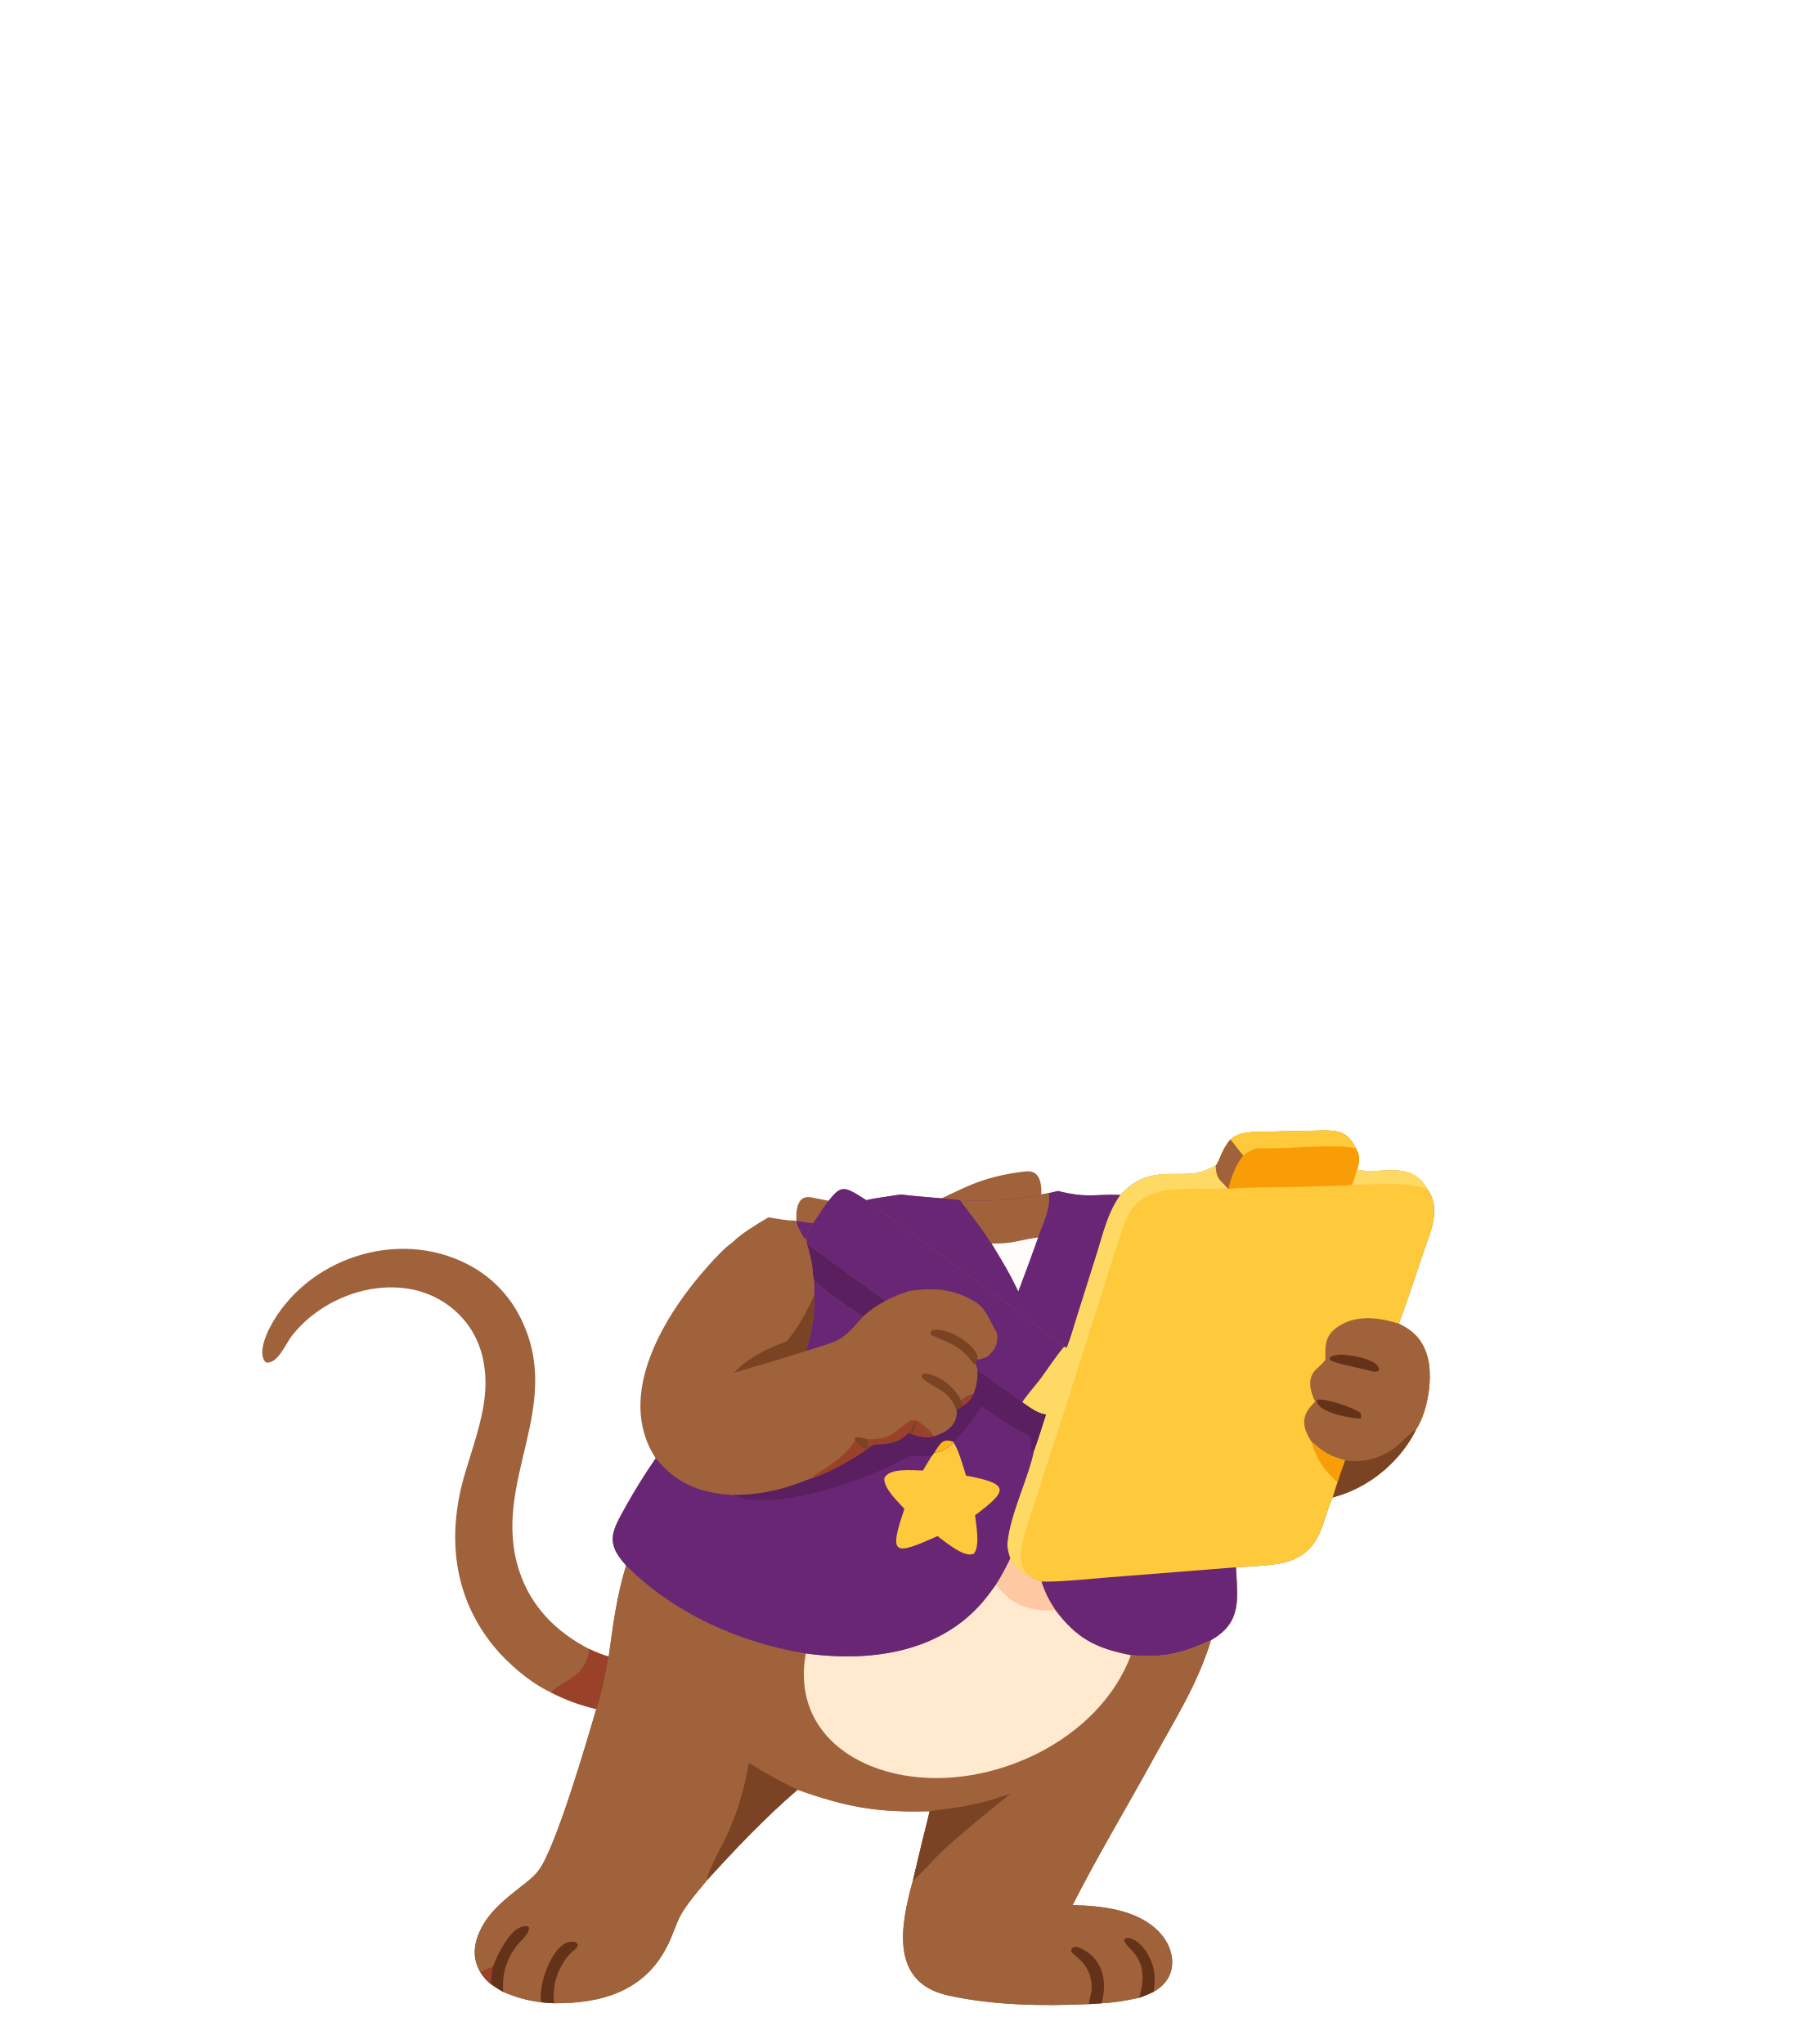
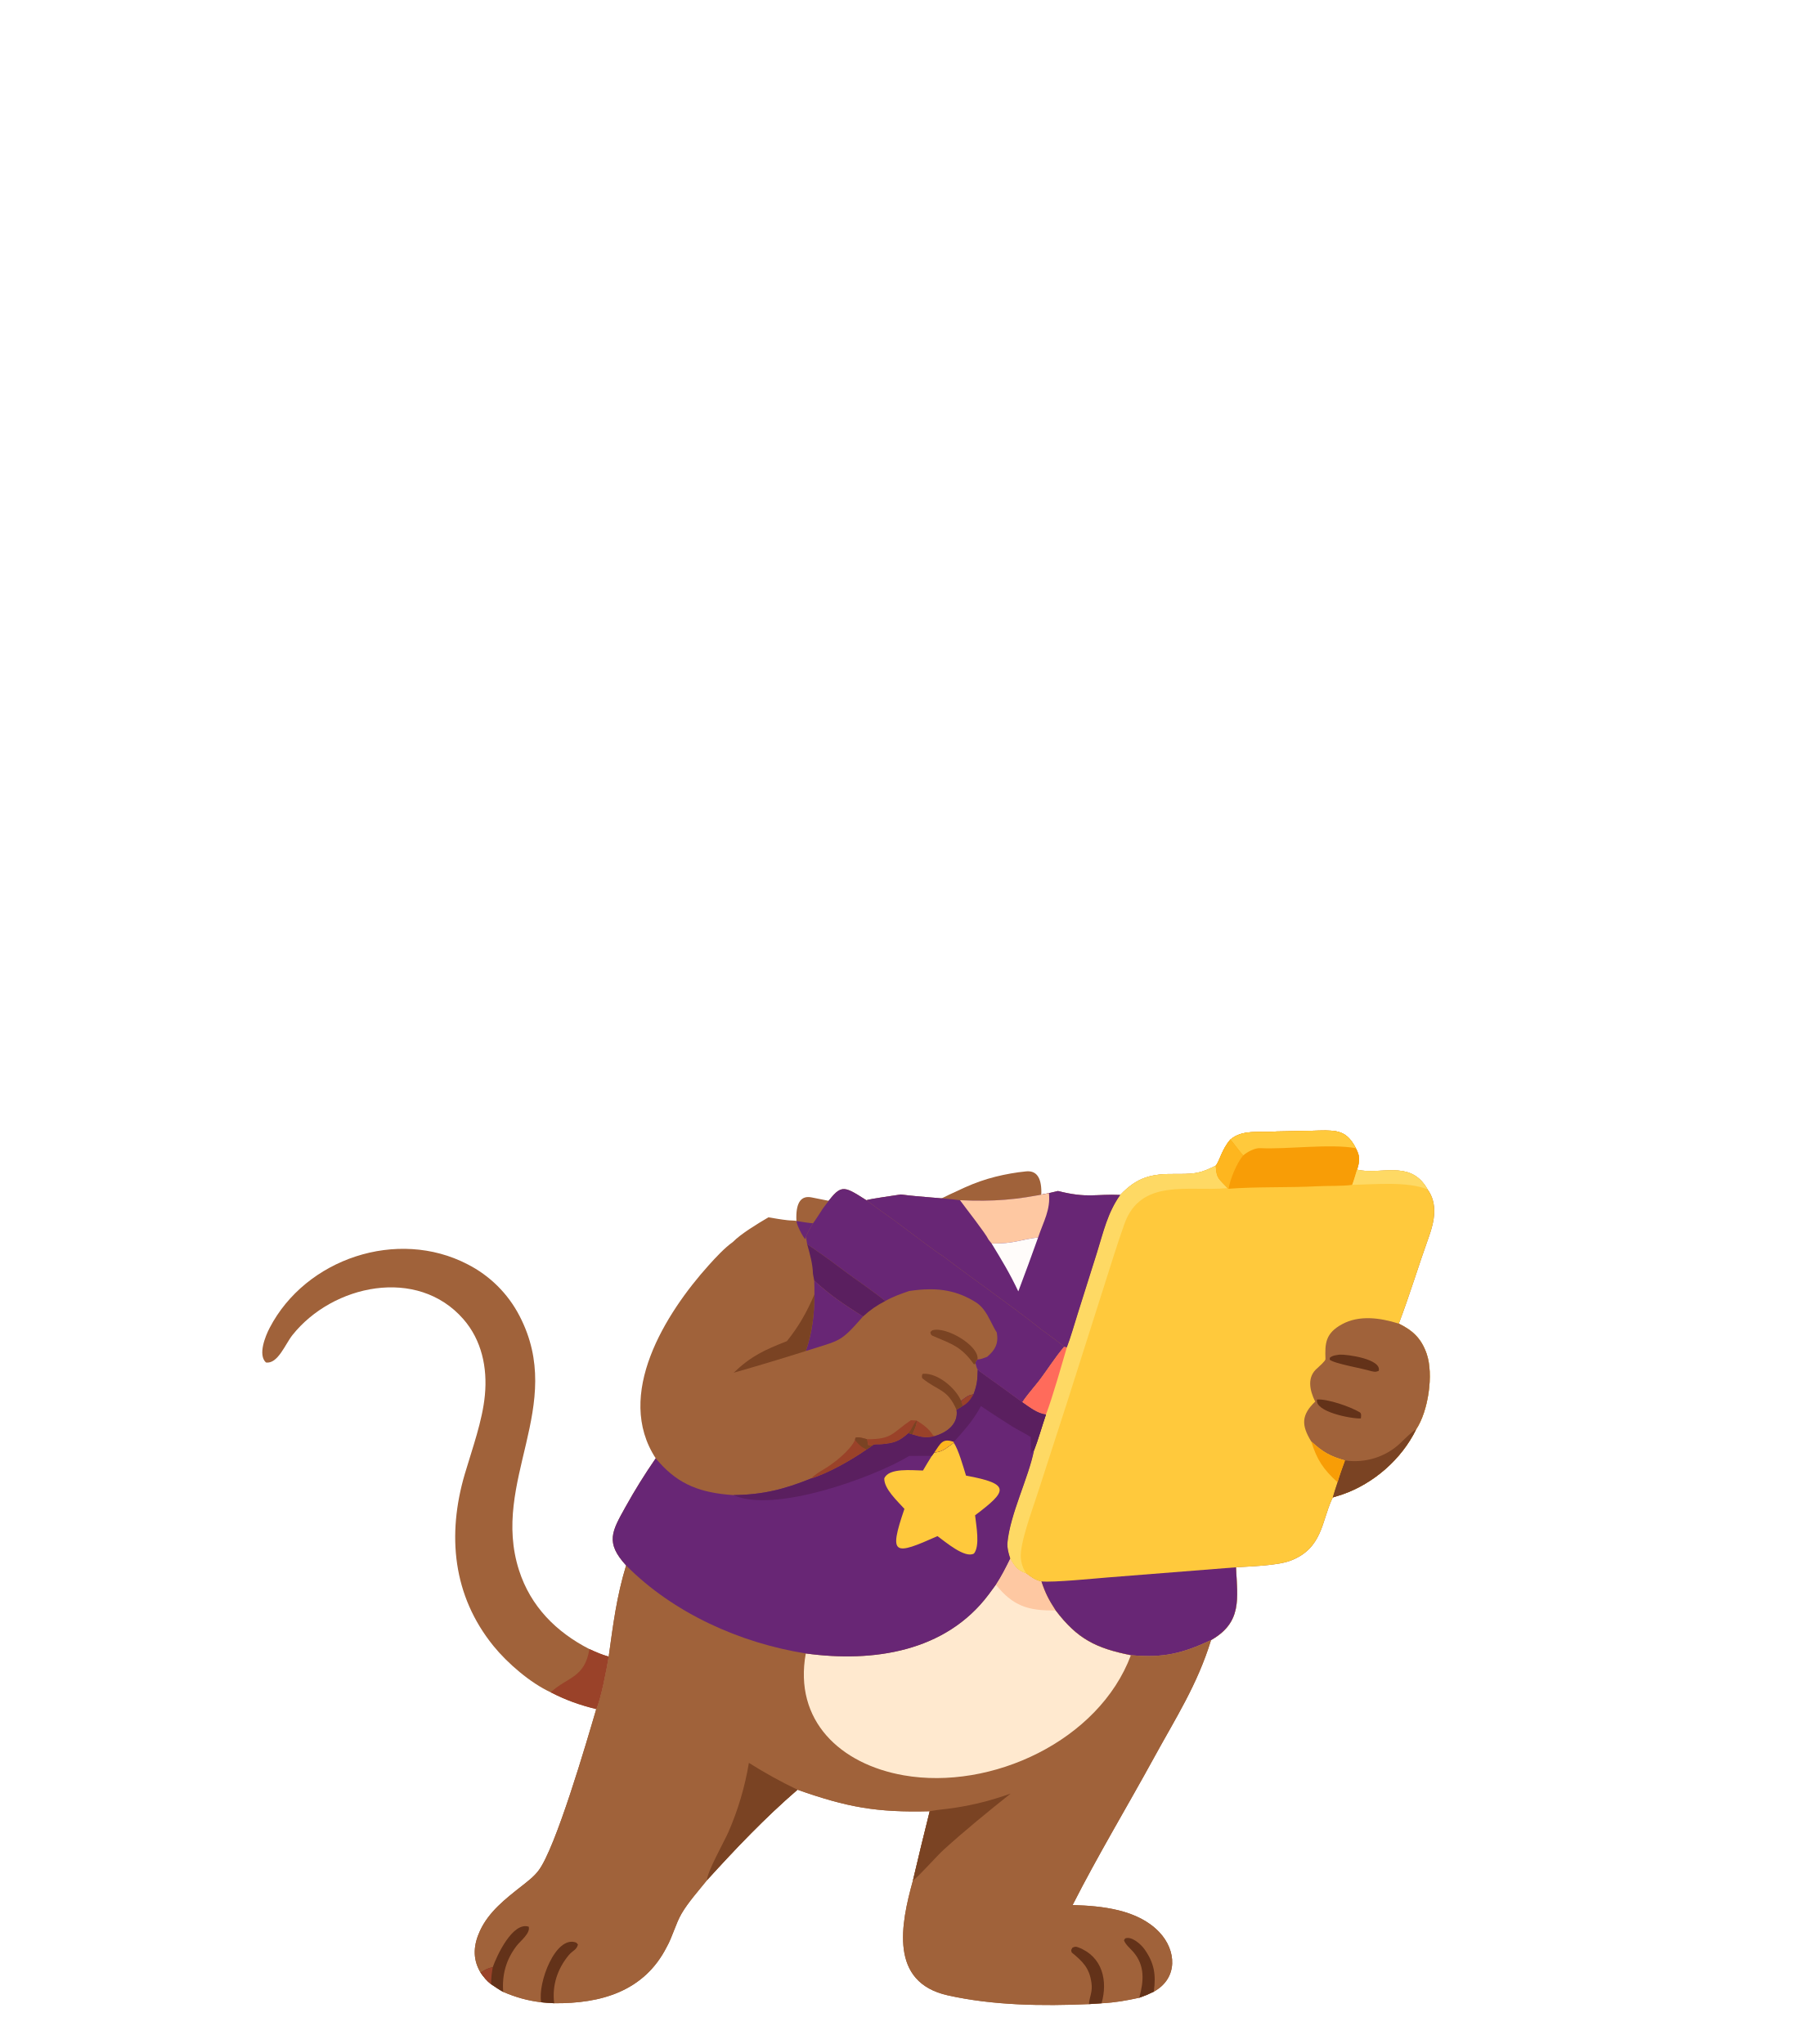
<svg xmlns="http://www.w3.org/2000/svg" width="1178" height="1335" viewBox="0 0 1178 1335" fill="none">
  <path d="M520 795.065C520 785.065 523.333 780.731 530 782.065C536.667 783.398 543.333 784.731 550 786.065C556.667 787.398 563.333 788.565 570 789.565C576.667 790.565 583.333 790.898 590 790.565C596.667 790.231 603.333 788.398 610 785.065C616.667 781.731 623.333 778.565 630 775.565C636.667 772.565 643.333 770.231 650 768.565C656.667 766.898 663.333 765.731 670 765.065C676.667 764.398 680 768.898 680 778.565C680 788.231 676.667 793.398 670 794.065C663.333 794.731 656.667 795.231 650 795.565C643.333 795.898 636.667 797.731 630 801.065C623.333 804.398 616.667 806.565 610 807.565C603.333 808.565 596.667 809.065 590 809.065C583.333 809.065 576.667 808.731 570 808.065C563.333 807.398 556.667 807.565 550 808.565C543.333 809.565 536.667 810.065 530 810.065C523.333 810.065 520 805.065 520 795.065Z" fill="#A0623A" />
  <path d="M833.16 739.015C842.495 738.904 851.967 738.624 861.303 738.409C873.174 738.135 879.465 738.481 885.358 749.921C888.05 754.973 888.063 757.776 886.342 763.382L886.16 763.962C901.219 767.495 919.518 757.958 930.724 774.463C931.233 775.226 931.715 776.008 932.178 776.803C938.991 786.177 936.709 797.571 933.084 807.688C926.363 826.409 920.483 845.939 913.423 864.497C922.589 869.002 928.13 874.223 931.578 884.144C936.285 897.703 932.595 921.906 924.694 933.633C915.189 953.091 896.956 968.977 876.564 976.062C874.497 976.76 872.411 977.412 870.319 978.018L869.836 979.022C862.998 993.676 863.617 1011.26 842.821 1019.29C834.314 1022.58 816.673 1023.03 807.09 1023.65C808.113 1044.08 811.177 1059.68 790.812 1071.2C781.815 1100.42 767.93 1121.73 753.346 1148.37C735.927 1180.2 716.781 1211.98 700.411 1244.24C719.688 1244.79 742.935 1247.18 756.938 1261.86C768.353 1273.82 769.357 1292.06 753.425 1300.82C749.813 1302.58 747.746 1303.45 743.952 1304.79C734.93 1306.72 728.704 1307.89 719.323 1308.4L711.064 1308.95C680.802 1310.26 648.505 1309.88 618.817 1303.21C580.708 1294.64 588.119 1257.03 596.136 1228.22C599.671 1213.11 603.327 1198.03 607.102 1182.98C572.309 1183.89 553.232 1180.37 520.748 1168.93C499.149 1187.62 480.882 1206.88 461.736 1227.92C456.305 1234.71 449.37 1242.42 445.039 1249.87C441.21 1256.46 439.122 1265 435.317 1271.72C420.563 1300.7 392.292 1308.67 361.876 1308.38C359.184 1308.32 356.122 1307.98 353.409 1307.75C344.447 1306.68 336.827 1304.5 328.577 1300.97C326.081 1299.64 323.088 1297.53 320.672 1295.94C317.543 1293.35 316.2 1291.63 313.831 1288.39C313.662 1288.11 313.483 1287.83 313.322 1287.54C308.403 1278.71 309.346 1269.87 313.448 1261.01C319.175 1248.64 329.991 1240.26 340.427 1232.04C344.336 1228.96 348.457 1225.87 351.523 1221.9C362.802 1207.32 382.976 1137.92 389.344 1116.28C392.322 1110.08 396.319 1089.25 397.465 1081.99C400.421 1060.78 402.606 1042.9 408.839 1022.44C395.141 1007.44 399.529 1000.29 408.458 984.211C414.615 973.123 420.988 962.921 428.185 952.465C401.144 911.079 434.433 857.861 462.924 826.214C467.102 821.573 473.338 814.819 478.406 811.306C484.087 805.57 494.704 799.253 501.788 795.068C505.922 795.759 510.019 796.496 514.186 796.952C515.726 797.187 519.333 797.082 520.164 797.474C523.826 798.073 527.193 798.66 530.896 798.973C532.534 796.906 535.755 791.711 537.353 789.299C549.234 773.172 549.626 773.648 565.722 783.895C569.661 782.722 583.194 781.008 588.274 780.141C601.679 781.914 614.804 782.351 626.872 783.889C648.785 784.86 663.741 783.661 684.961 779.261L690.822 777.872C710.301 782.787 715.06 779.73 731.514 780.447C742.622 768.825 751.795 766.569 767.604 766.752C771.033 766.791 777.206 766.778 780.394 766.191L781.502 765.976C786.385 765.07 789.371 763.447 793.882 761.348C796.385 758.48 797.807 750.664 803.452 744.263C811.764 737.32 822.351 740.058 832.527 739.08L833.16 739.015Z" fill="#A0623A" />
  <path d="M650.285 1035.02C653.963 1029.39 656.74 1023.87 659.687 1017.88C662.49 1022.61 664.374 1025.67 670.045 1027.57C673.142 1029.88 676.102 1032.22 680.039 1032.88C682.588 1040.58 684.87 1044.94 689.335 1051.79C703.593 1070.54 715.757 1076.51 738.483 1081.05C759.585 1082.95 771.815 1080.03 790.812 1071.2C781.815 1100.42 767.93 1121.73 753.346 1148.37C735.927 1180.2 716.781 1211.98 700.411 1244.24C719.688 1244.79 742.935 1247.18 756.938 1261.86C768.353 1273.82 769.357 1292.06 753.425 1300.82C749.813 1302.58 747.746 1303.45 743.952 1304.79C734.93 1306.72 728.704 1307.89 719.323 1308.4L711.064 1308.95C680.802 1310.26 648.505 1309.88 618.817 1303.21C580.708 1294.64 588.119 1257.03 596.136 1228.22C599.671 1213.11 603.327 1198.03 607.102 1182.98C572.309 1183.89 553.232 1180.37 520.748 1168.93C499.149 1187.62 480.882 1206.88 461.736 1227.92C456.305 1234.71 449.37 1242.42 445.039 1249.87C441.21 1256.46 439.122 1265 435.317 1271.72C420.563 1300.7 392.292 1308.67 361.876 1308.38C359.184 1308.32 356.122 1307.98 353.409 1307.75C344.447 1306.68 336.827 1304.5 328.577 1300.97C326.081 1299.64 323.088 1297.53 320.672 1295.94C317.543 1293.35 316.2 1291.63 313.831 1288.39C313.662 1288.11 313.483 1287.83 313.322 1287.54C308.403 1278.71 309.346 1269.87 313.448 1261.01C319.175 1248.64 329.991 1240.26 340.427 1232.04C344.336 1228.96 348.457 1225.87 351.523 1221.9C362.802 1207.32 382.976 1137.92 389.344 1116.28C392.322 1110.08 396.319 1089.25 397.465 1081.99C400.421 1060.78 402.606 1042.9 408.839 1022.44C439.644 1053.54 483.236 1073.1 526.174 1079.92C570.015 1085.94 617.447 1078.99 645.623 1041.37C647.199 1039.27 648.747 1037.15 650.285 1035.02Z" fill="#A0623A" />
  <path d="M650.285 1035.02C653.962 1029.39 656.74 1023.87 659.686 1017.88C662.489 1022.61 664.373 1025.67 670.045 1027.57C673.142 1029.88 676.101 1032.22 680.039 1032.88C682.588 1040.58 684.869 1044.94 689.335 1051.79C703.592 1070.54 715.757 1076.51 738.482 1081.05C717.576 1136.98 647.261 1169.57 590.089 1159.51C548.828 1152.25 518.181 1123.98 526.173 1079.92C570.014 1085.94 617.447 1078.99 645.622 1041.37C647.199 1039.27 648.746 1037.15 650.285 1035.02Z" fill="#FFE9CF" />
  <path d="M650.285 1035.02C653.963 1029.39 656.74 1023.87 659.686 1017.88C662.49 1022.61 664.374 1025.67 670.045 1027.57C673.142 1029.88 676.101 1032.22 680.039 1032.88C682.588 1040.58 684.87 1044.94 689.335 1051.79C671.316 1052.18 661.486 1048.87 650.285 1035.02Z" fill="#FEC8A2" />
  <path d="M489.026 1151.39C499.25 1157.85 509.841 1163.7 520.747 1168.93C499.148 1187.62 480.882 1206.88 461.736 1227.92C461.508 1223 472.795 1203.06 475.681 1196.51C481.969 1182.07 486.451 1166.92 489.026 1151.39Z" fill="#7A4323" />
  <path d="M607.102 1182.98L608.255 1182.76C612.394 1181.98 618.818 1181.47 623.511 1180.73C636.797 1178.65 647.3 1175.88 659.921 1171.47C644.917 1183.43 630.533 1195.14 616.299 1208.03C611.745 1212.14 599.572 1226 596.136 1228.22C599.671 1213.11 603.326 1198.03 607.102 1182.98Z" fill="#7A4323" />
  <path d="M321.778 1284.8C324.402 1277.31 334.777 1254.91 345.272 1258.39C346.383 1262.75 339.869 1267.59 337.304 1270.94C330.441 1279.92 327.757 1289.75 328.577 1300.97C326.081 1299.64 323.088 1297.53 320.672 1295.94C317.542 1293.35 316.2 1291.63 313.831 1288.39C316.786 1286.44 318.286 1285.64 321.778 1284.8Z" fill="#633219" />
  <path d="M313.831 1288.39C316.786 1286.44 318.286 1285.64 321.778 1284.8C321.058 1289.25 320.742 1291.47 320.672 1295.94C317.542 1293.35 316.2 1291.63 313.831 1288.39Z" fill="#9A4229" />
-   <path d="M353.408 1307.75C350.919 1295.31 362.851 1263.54 376.312 1268.79L377.391 1270.01C376.638 1273.52 373.851 1274.01 371.395 1276.97C363.933 1285.99 360.426 1296.87 361.876 1308.38C359.184 1308.32 356.122 1307.98 353.408 1307.75Z" fill="#633219" />
+   <path d="M353.408 1307.75C350.919 1295.32 362.851 1263.54 376.312 1268.79L377.391 1270.01C376.638 1273.52 373.851 1274.01 371.395 1276.97C363.933 1285.99 360.426 1296.87 361.876 1308.38C359.184 1308.32 356.122 1307.98 353.408 1307.75Z" fill="#633219" />
  <path d="M711.064 1308.95C711.468 1303.85 713.541 1301.12 712.733 1295.17C711.383 1285.23 706.976 1281.09 699.792 1275.2C699.349 1273.1 699.258 1274.12 700.32 1272.06C701.885 1271.44 702.335 1271.22 704.017 1271.85C720.028 1277.86 723.476 1293.8 719.324 1308.4L711.064 1308.95Z" fill="#633219" />
  <path d="M743.953 1304.79C746.795 1294.11 747.942 1283.86 739.839 1274.64C737.864 1272.4 734.8 1269.93 733.959 1267.22L734.735 1266.04C738.959 1264.38 745.015 1269.85 747.271 1273C753.823 1282.19 754.924 1289.9 753.425 1300.82C749.813 1302.58 747.747 1303.45 743.953 1304.79Z" fill="#633219" />
  <path d="M833.16 739.015C842.495 738.904 851.967 738.624 861.302 738.409C873.174 738.135 879.465 738.481 885.358 749.921C888.05 754.973 888.063 757.776 886.342 763.382L886.16 763.962C901.219 767.495 919.518 757.958 930.724 774.463C931.233 775.226 931.715 776.008 932.178 776.803C938.99 786.177 936.709 797.571 933.084 807.688C926.363 826.409 920.483 845.939 913.423 864.497C922.588 869.002 928.13 874.223 931.578 884.144C936.285 897.703 932.595 921.906 924.694 933.633C915.189 953.091 896.955 968.977 876.564 976.062C874.497 976.76 872.411 977.412 870.318 978.018L869.836 979.022C862.997 993.676 863.617 1011.26 842.821 1019.29C834.313 1022.58 816.673 1023.03 807.09 1023.65C808.113 1044.08 811.177 1059.68 790.811 1071.2C771.815 1080.03 759.585 1082.95 738.483 1081.05C715.757 1076.51 703.593 1070.54 689.335 1051.79C684.87 1044.94 682.588 1040.58 680.039 1032.88C676.102 1032.22 673.142 1029.88 670.045 1027.57C664.374 1025.67 662.49 1022.61 659.686 1017.88C658.65 1014.85 657.561 1010.84 657.861 1007.68C659.647 988.78 671.558 965.502 675.215 947.335C677.764 940.934 680.606 930.908 683.018 923.894C677.308 923.21 672.203 919.077 667.477 915.824C669.791 912.044 675.945 905.069 678.983 901.027C684.009 894.339 689.466 885.78 694.779 879.607L696.637 879.992C698.905 874.334 701.8 864.211 703.729 858.122L716.305 818.235C720.575 804.566 723.235 792.154 731.514 780.447C742.622 768.825 751.795 766.569 767.603 766.752C771.033 766.791 777.206 766.778 780.394 766.191L781.502 765.976C786.385 765.07 789.371 763.447 793.882 761.348C796.385 758.48 797.806 750.664 803.452 744.263C811.764 737.32 822.351 740.058 832.527 739.08L833.16 739.015Z" fill="#FFC93C" />
  <path d="M858.812 915.44C855.129 907.976 853.29 899.248 860.331 893.485C861.315 892.547 865.566 888.851 865.527 887.703C865.175 877.619 865.318 870.879 876.394 864.869C887.542 858.82 901.069 860.619 913.422 864.497C922.588 869.002 928.129 874.223 931.578 884.144C936.285 897.703 932.595 921.906 924.694 933.633C915.189 953.091 896.955 968.977 876.563 976.062C874.497 976.76 872.411 977.412 870.318 978.018C871.172 974.889 872.417 971.291 873.428 968.162C874.608 963.801 876.746 958.234 878.278 953.873C868.304 950.998 863.792 948.385 856.224 941.449C849.718 930.895 849.685 924.175 858.812 915.44Z" fill="#A0623A" />
  <path d="M878.278 953.873C891.466 955.757 904.883 951.657 914.544 942.42C916.878 940.184 922.041 934.93 924.694 933.633C915.189 953.091 896.955 968.977 876.564 976.062C874.497 976.76 872.411 977.412 870.318 978.018C871.172 974.889 872.418 971.291 873.428 968.162C874.608 963.801 876.746 958.234 878.278 953.873Z" fill="#7A4323" />
-   <path d="M874.693 884.751C879.83 884.509 902.334 887.677 900.307 895.35C898.129 896.171 897.953 896.041 895.567 895.578C889.218 893.609 871.114 890.643 868.298 888.023L868.363 886.81C870.195 885.213 872.209 885.181 874.693 884.751Z" fill="#633219" />
+   <path d="M874.693 884.75C879.83 884.509 902.334 887.677 900.307 895.35C898.129 896.171 897.953 896.041 895.567 895.578C889.218 893.609 871.114 890.643 868.298 888.023L868.363 886.81C870.195 885.213 872.209 885.181 874.693 884.75Z" fill="#633219" />
  <path d="M859.966 914.077C866.668 913.491 881.838 918.751 887.9 922.402C889.204 923.184 888.754 925.165 888.624 926.43C882.307 926.723 858.389 922.056 859.966 914.077Z" fill="#633219" />
  <path d="M680.039 1032.88C688.344 1033.6 713.606 1031.07 723.45 1030.27L807.09 1023.65C808.113 1044.08 811.177 1059.68 790.811 1071.2C771.815 1080.03 759.585 1082.95 738.483 1081.05C715.757 1076.51 703.593 1070.54 689.335 1051.79C684.87 1044.94 682.588 1040.58 680.039 1032.88Z" fill="#682675" />
  <path d="M793.882 761.348C794.364 769.802 795.714 769.626 801.633 775.962L800.942 776.034C776.313 778.342 744.884 769.242 734.174 799.54C729.18 813.646 724.812 827.935 720.262 842.191L696.604 916.594L677.34 976.069C674.191 985.814 665.834 1008.16 666.59 1017.44C666.864 1021.05 668.05 1024.53 670.045 1027.57C664.374 1025.67 662.49 1022.61 659.686 1017.88C658.65 1014.85 657.561 1010.84 657.861 1007.68C659.647 988.78 671.558 965.502 675.215 947.335C677.764 940.934 680.606 930.908 683.018 923.894C677.308 923.21 672.203 919.077 667.477 915.824C669.791 912.044 675.945 905.069 678.983 901.027C684.009 894.339 689.466 885.78 694.779 879.607L696.637 879.992C698.905 874.334 701.8 864.211 703.729 858.122L716.305 818.235C720.575 804.566 723.235 792.154 731.514 780.447C742.622 768.824 751.795 766.569 767.603 766.752C771.033 766.791 777.206 766.778 780.394 766.191L781.502 765.976C786.385 765.07 789.371 763.447 793.882 761.348Z" fill="#FED964" />
+   <path d="M694.779 879.607L696.636 879.992C692.973 892.494 687.484 912.044 683.018 923.894C677.307 923.21 672.203 919.077 667.477 915.824C669.791 912.044 675.945 905.069 678.983 901.027C684.009 894.339 689.465 885.78 694.779 879.607Z" fill="#FF6B5B" />
  <path d="M833.159 739.015C842.495 738.904 851.967 738.624 861.302 738.409C873.174 738.135 879.464 738.481 885.358 749.921C888.05 754.973 888.063 757.776 886.342 763.382L886.16 763.962C885.293 766.758 884.021 771.295 882.991 773.863C876.596 774.802 867.046 774.424 860.35 774.776C841.615 775.773 820.838 774.985 802.285 776.412L801.633 775.962C795.714 769.626 794.364 769.802 793.882 761.348C796.385 758.48 797.806 750.664 803.452 744.263C811.764 737.32 822.351 740.058 832.527 739.08L833.159 739.015Z" fill="#F89D06" />
  <path d="M833.16 739.015C842.495 738.904 851.967 738.624 861.303 738.409C873.174 738.135 879.465 738.481 885.358 749.921C868.382 746.844 840.833 750.768 822.99 749.895C819.313 749.712 814.561 752.3 811.777 754.653C809.3 751.863 806.203 747.502 803.452 744.263C811.764 737.32 822.351 740.058 832.527 739.08L833.16 739.015Z" fill="#FFC93C" />
-   <path d="M793.882 761.348C796.385 758.48 797.806 750.664 803.452 744.263C806.203 747.502 809.299 751.863 811.777 754.653C807.52 759.751 803.23 770.193 802.285 776.412L801.633 775.962C795.714 769.626 794.364 769.802 793.882 761.348Z" fill="#A0623A" />
-   <path d="M882.991 773.863C884.021 771.295 885.292 766.758 886.159 763.961C901.219 767.494 919.518 757.958 930.724 774.463C931.232 775.225 931.715 776.008 932.178 776.803C918.775 771.503 898.116 773.563 882.991 773.863Z" fill="#FED964" />
-   <path d="M856.225 941.449C863.793 948.384 868.304 950.998 878.279 953.873C876.747 958.234 874.608 963.801 873.429 968.162C864.106 959.635 859.954 953.469 856.225 941.449Z" fill="#F89D06" />
+   <path d="M793.882 761.348C796.385 758.479 797.806 750.664 803.452 744.262C806.203 747.502 809.299 751.863 811.777 754.653C807.52 759.75 803.23 770.193 802.285 776.412L801.633 775.962C795.714 769.626 794.364 769.802 793.882 761.348Z" fill="#FEB61F" />
+   <path d="M882.991 773.863C884.021 771.295 885.292 766.758 886.159 763.962C901.219 767.495 919.518 757.958 930.724 774.463C931.232 775.226 931.715 776.008 932.178 776.803C918.775 771.504 898.116 773.563 882.991 773.863Z" fill="#FED964" />
+   <path d="M856.225 941.449C863.793 948.385 868.304 950.998 878.279 953.873C876.747 958.234 874.608 963.801 873.429 968.162C864.106 959.636 859.954 953.469 856.225 941.449Z" fill="#F89D06" />
  <path d="M638.459 894.606L640.029 895.949C644.558 899.267 649.118 902.54 653.708 905.773L667.477 915.824C672.203 919.077 677.307 923.21 683.018 923.894C680.606 930.908 677.764 940.934 675.215 947.335C671.558 965.502 659.647 988.78 657.861 1007.68C657.561 1010.84 658.65 1014.85 659.686 1017.88C656.74 1023.87 653.963 1029.39 650.285 1035.02C648.747 1037.15 647.199 1039.27 645.623 1041.37C617.447 1078.99 570.014 1085.94 526.173 1079.92C483.235 1073.1 439.644 1053.54 408.839 1022.44C395.14 1007.44 399.529 1000.29 408.458 984.21C414.615 973.122 420.988 962.921 428.185 952.465C441.093 968.155 454.688 974.218 474.916 976.186C476.266 976.317 477.621 976.421 478.976 976.499C498.248 976.271 512.12 972.731 529.775 965.594C541.056 962.171 556.236 953.456 565.836 946.742C567.06 946.012 569.17 944.434 570.405 943.58C571.823 943.163 573.992 943.411 575.585 943.261C584.031 942.485 586.972 941.449 593.196 936.006L595.796 936.834C601.377 938.594 604.668 939.415 610.695 937.87C618.566 935.471 625.955 929.93 624.621 920.798L628.493 918.406L627.579 914.905L628.237 914.436C631.558 912.089 631.539 911.581 635.735 910.629C638.087 904.117 638.253 901.568 638.459 894.606Z" fill="#682675" />
  <path d="M622.778 942.322C625.758 946.351 629.157 958.456 630.796 963.762C660.417 969.205 657.738 973.826 636.729 989.686C637.444 996.381 640.061 1009.55 636.004 1014.65C630.14 1018.1 617.186 1006.88 612.177 1003.29C583.919 1015.88 580.028 1016.29 590.588 985.488C585.915 980.273 577.276 972.425 577.428 965.613C580.354 958.449 595.942 960.392 602.697 960.444C604.575 957.217 606.506 954.023 608.489 950.862L610.096 948.671C616.031 948.15 617.89 945.64 622.778 942.322Z" fill="#FFC93C" />
  <path d="M638.459 894.606L640.028 895.949C644.558 899.267 649.118 902.54 653.708 905.773L667.476 915.824C672.203 919.077 677.307 923.21 683.018 923.894C680.606 930.908 677.764 940.934 675.215 947.335L674.563 947.407C673.846 948.6 673.976 948.398 673.07 949.421C673.278 948.906 673.018 940.497 673.096 938.62C670.162 936.599 664.478 933.829 661.003 931.658C654.034 927.317 647.365 922.89 640.538 918.353C635.565 927.779 629.861 933.855 622.864 941.775L622.777 942.322C617.89 945.64 616.03 948.15 610.095 948.671L608.488 950.862L593.721 950.914C570.245 965.137 505.108 988.571 478.976 976.499C498.248 976.271 512.119 972.731 529.774 965.594C541.056 962.171 556.236 953.456 565.835 946.742C567.06 946.012 569.17 944.434 570.405 943.58C571.822 943.163 573.991 943.411 575.585 943.261C584.031 942.485 586.971 941.449 593.195 936.006L595.796 936.834C601.377 938.594 604.668 939.415 610.695 937.87C618.566 935.471 625.955 929.93 624.621 920.798L628.493 918.406L627.579 914.905L628.237 914.436C631.558 912.089 631.539 911.581 635.735 910.629C638.087 904.117 638.253 901.568 638.459 894.606Z" fill="#5A1F5F" />
-   <path d="M610.095 948.671C614.14 942.837 615.352 939.056 622.864 941.775L622.777 942.322C617.89 945.64 616.03 948.15 610.095 948.671Z" fill="#FEB61F" />
-   <path d="M627.579 914.905L628.237 914.436C631.558 912.089 631.539 911.581 635.735 910.629C633.549 914.208 632.333 916.254 628.493 918.406L627.579 914.905Z" fill="#9A4229" />
+   <path d="M610.095 948.671C614.14 942.837 615.352 939.057 622.864 941.775L622.777 942.322C617.89 945.64 616.03 948.15 610.095 948.671Z" fill="#FEB61F" />
+   <path d="M627.579 914.905L628.237 914.436C631.558 912.089 631.539 911.581 635.735 910.629C633.549 914.208 632.333 916.255 628.493 918.406L627.579 914.905Z" fill="#9A4229" />
  <path d="M690.822 777.872C710.301 782.787 715.06 779.73 731.514 780.447C723.235 792.154 720.575 804.566 716.305 818.235L703.73 858.122C701.8 864.21 698.906 874.334 696.637 879.992L694.779 879.607C693.019 877.684 683.051 870.572 680.463 868.676C660.424 852.699 636.522 836.239 615.791 820.438C611.898 818.261 594.42 804.839 589.835 801.469C584.268 797.291 578.634 793.204 572.937 789.208L565.723 783.895C569.661 782.722 583.194 781.008 588.274 780.141C601.679 781.914 614.804 782.35 626.872 783.889C648.785 784.86 663.742 783.661 684.961 779.261L690.822 777.872Z" fill="#682675" />
-   <path d="M626.872 783.889C648.785 784.86 663.741 783.661 684.961 779.261C686.082 790.271 681.46 797.545 677.894 808.21C665.065 809.813 662.705 812.303 647.515 812.179L645.561 809.715C643.547 805.446 630.536 788.98 626.872 783.889Z" fill="#A0623A" />
-   <path d="M647.516 812.179C662.705 812.303 665.065 809.813 677.895 808.209C673.69 819.995 669.374 831.741 664.948 843.449C659.257 831.429 654.491 823.632 647.516 812.179Z" fill="#FFFCFA" />
-   <path d="M537.353 789.3C549.233 773.173 549.625 773.649 565.722 783.896L572.937 789.208C575.785 791.206 578.618 793.227 581.435 795.271C582.139 795.782 582.842 796.294 583.544 796.808C584.948 797.836 586.348 798.869 587.744 799.908C588.442 800.427 589.139 800.948 589.835 801.47C589.492 801.82 589.153 802.17 588.818 802.522C589.153 802.17 589.492 801.82 589.836 801.47C594.422 804.841 611.899 818.262 615.791 820.439C636.522 836.24 660.423 852.699 680.463 868.676C682.08 869.862 686.581 873.084 690.158 875.804L691.2 876.602C692.207 877.38 693.096 878.09 693.765 878.664C693.876 878.759 693.982 878.851 694.081 878.939C694.377 879.202 694.614 879.428 694.779 879.608C694.447 879.994 694.114 880.389 693.781 880.792C692.782 882.003 691.779 883.287 690.776 884.619C690.442 885.062 690.108 885.511 689.773 885.964C687.434 889.136 685.103 892.509 682.825 895.728C681.849 897.108 680.883 898.459 679.931 899.753C679.613 900.185 679.297 900.61 678.983 901.028C678.793 901.281 678.591 901.545 678.379 901.819C678.166 902.093 677.944 902.377 677.712 902.669C675.163 905.886 671.551 910.127 669.139 913.402C668.481 914.295 667.911 915.116 667.478 915.825L653.709 905.773C649.119 902.54 644.559 899.268 640.029 895.95L638.459 894.607C637.864 893.825 637.269 891.446 636.993 890.422C637.345 888.558 636.963 889.385 638.287 887.906C640.58 887.847 642.433 886.974 644.609 886.185C650.001 881.583 652.132 877.417 650.907 870.312H650.906C647.956 865.8 645.91 859.912 642.282 855.254C642.124 855.052 641.964 854.851 641.8 854.654C641.226 853.962 640.613 853.301 639.952 852.681C639.763 852.504 639.571 852.33 639.374 852.16C638.685 851.563 637.946 851.01 637.147 850.509C635.815 849.672 634.487 848.907 633.162 848.209C632.941 848.093 632.721 847.979 632.5 847.867C626.322 844.719 620.198 843.037 613.916 842.386C613.692 842.363 613.467 842.34 613.242 842.32C611.444 842.155 609.632 842.073 607.802 842.064C606.403 842.057 604.994 842.092 603.572 842.166C602.7 842.211 601.823 842.27 600.94 842.342C598.554 842.539 596.127 842.832 593.651 843.202C588.251 845.053 583.076 846.878 578.09 849.72C573.77 846.224 568.333 842.353 563.563 838.885L561.565 837.426H561.564C556.497 833.965 551.59 830.249 546.666 826.592C540.504 821.86 533.453 817.075 527.053 812.571L526.254 807.643C527.348 804.847 529.364 801.633 530.896 798.973C532.534 796.907 535.755 791.712 537.353 789.3ZM570.342 826.393C570.08 826.75 569.816 827.106 569.551 827.463C569.959 826.914 570.364 826.367 570.764 825.82L570.342 826.393ZM578.95 814.478H578.951H578.95Z" fill="#682675" />
-   <path d="M527.054 812.571C533.454 817.075 540.505 821.86 546.667 826.592C551.592 830.249 556.498 833.964 561.565 837.426C566.757 841.239 573.153 845.724 578.09 849.72C572.084 852.894 568.603 855.274 563.526 859.85C549.877 851.076 543.837 847.275 531.68 836.435L530.851 831.944C530.74 825.64 528.762 818.639 527.054 812.571Z" fill="#5A1F5F" />
-   <path d="M531.68 836.435C543.837 847.275 549.877 851.075 563.526 859.849C548.268 877.26 549.079 874.992 526.187 882.391C530.372 870.481 531.836 857.959 531.818 845.411C531.918 842.517 531.758 839.349 531.68 836.435Z" fill="#682675" />
-   <path d="M520.164 797.474C523.825 798.073 527.192 798.66 530.896 798.973C529.364 801.632 527.349 804.846 526.254 807.643L525.9 809.416C524.463 808.307 519.851 799.449 520.164 797.474Z" fill="#682675" />
-   <path d="M513.823 875.963C521.582 866.388 526.976 856.734 531.818 845.411C531.836 857.959 530.372 870.481 526.187 882.391C510.557 887.364 494.849 892.09 479.069 896.568C490.684 885.539 499.091 881.758 513.823 875.963Z" fill="#7A4323" />
+   <path d="M626.872 783.889C648.785 784.86 663.741 783.661 684.961 779.26C686.082 790.27 681.46 797.545 677.894 808.209C665.065 809.813 662.705 812.303 647.515 812.179L645.561 809.715C643.547 805.446 630.536 788.98 626.872 783.889Z" fill="#FEC8A2" />
+   <path d="M647.516 812.179C662.705 812.303 665.065 809.813 677.895 808.21C673.69 819.995 669.374 831.742 664.948 843.449C659.257 831.429 654.491 823.632 647.516 812.179Z" fill="#FFFCFA" />
+   <path d="M537.353 789.3C549.233 773.173 549.625 773.649 565.722 783.896L572.937 789.208C575.785 791.206 578.618 793.227 581.435 795.271C582.139 795.782 582.842 796.294 583.544 796.808C584.948 797.835 586.348 798.869 587.744 799.907C588.442 800.427 589.139 800.948 589.835 801.47C589.492 801.819 589.153 802.17 588.818 802.522C589.153 802.17 589.492 801.82 589.836 801.47C594.422 804.841 611.899 818.262 615.791 820.439C636.522 836.24 660.423 852.699 680.463 868.676C682.08 869.862 686.581 873.084 690.158 875.804L691.2 876.602C692.207 877.38 693.096 878.09 693.765 878.663C693.876 878.759 693.982 878.851 694.081 878.939C694.377 879.202 694.614 879.427 694.779 879.608C694.447 879.994 694.114 880.389 693.781 880.792C692.782 882.002 691.779 883.287 690.776 884.618C690.442 885.062 690.108 885.511 689.773 885.964C687.434 889.135 685.103 892.509 682.825 895.728C681.849 897.107 680.883 898.458 679.931 899.753C679.613 900.185 679.297 900.61 678.983 901.028C678.793 901.28 678.591 901.544 678.379 901.819C678.166 902.093 677.944 902.377 677.712 902.669C675.163 905.886 671.551 910.127 669.139 913.402C668.481 914.295 667.911 915.116 667.478 915.824L653.709 905.773C649.119 902.54 644.559 899.267 640.029 895.949L638.459 894.607C637.864 893.824 637.269 891.446 636.993 890.422C637.345 888.558 636.963 889.385 638.287 887.906C640.58 887.847 642.433 886.974 644.609 886.185C650.001 881.583 652.132 877.417 650.907 870.312H650.906C647.956 865.8 645.91 859.911 642.282 855.254C642.124 855.052 641.964 854.851 641.8 854.654C641.226 853.962 640.613 853.301 639.952 852.681C639.763 852.504 639.571 852.33 639.374 852.159C638.685 851.563 637.946 851.01 637.147 850.509C635.815 849.672 634.487 848.906 633.162 848.209C632.941 848.093 632.721 847.979 632.5 847.866C626.322 844.719 620.198 843.037 613.916 842.386C613.692 842.363 613.467 842.34 613.242 842.32C611.444 842.155 609.632 842.073 607.802 842.064C606.403 842.057 604.994 842.092 603.572 842.165C602.7 842.21 601.823 842.269 600.94 842.342C598.554 842.538 596.127 842.832 593.651 843.201C588.251 845.053 583.076 846.878 578.09 849.72C573.77 846.224 568.333 842.353 563.563 838.885L561.565 837.426H561.564C556.497 833.965 551.59 830.249 546.666 826.592C540.504 821.86 533.453 817.075 527.053 812.571L526.254 807.643C527.348 804.846 529.364 801.632 530.896 798.973C532.534 796.907 535.755 791.712 537.353 789.3ZM570.342 826.393C570.08 826.749 569.816 827.106 569.551 827.463C569.959 826.914 570.364 826.367 570.764 825.82L570.342 826.393ZM578.95 814.478H578.951H578.95Z" fill="#682675" />
+   <path d="M527.054 812.57C533.454 817.075 540.505 821.859 546.667 826.592C551.592 830.249 556.498 833.964 561.565 837.426C566.757 841.239 573.153 845.724 578.09 849.72C572.084 852.894 568.603 855.273 563.526 859.85C549.877 851.076 543.837 847.275 531.68 836.435L530.851 831.944C530.74 825.64 528.762 818.639 527.054 812.57Z" fill="#5A1F5F" />
+   <path d="M531.68 836.435C543.837 847.275 549.877 851.075 563.526 859.849C548.268 877.261 549.079 874.992 526.187 882.391C530.372 870.481 531.836 857.959 531.818 845.411C531.918 842.517 531.758 839.349 531.68 836.435Z" fill="#682675" />
+   <path d="M520.164 797.473C523.825 798.073 527.192 798.66 530.896 798.973C529.364 801.632 527.349 804.846 526.254 807.642L525.9 809.415C524.463 808.307 519.851 799.449 520.164 797.473Z" fill="#682675" />
+   <path d="M513.823 875.963C521.582 866.388 526.976 856.734 531.818 845.411C531.836 857.959 530.372 870.481 526.187 882.391C510.557 887.364 494.849 892.09 479.069 896.569C490.684 885.539 499.091 881.758 513.823 875.963Z" fill="#7A4323" />
  <path d="M558.304 940.458C558.332 939.689 558.444 939.682 558.754 938.926C561.018 938.366 563.871 939.402 566.241 940.002L566.841 943.678C568.325 944.454 568.277 944.056 570.405 943.58C569.17 944.434 567.06 946.012 565.835 946.742C556.236 953.456 541.056 962.171 529.774 965.594C531.435 963.612 535.264 961.213 537.606 959.844C544.232 955.972 555.123 947.505 558.304 940.458Z" fill="#9A4229" />
  <path d="M558.305 940.458C558.333 939.689 558.445 939.682 558.755 938.926C561.019 938.366 563.872 939.402 566.242 940.002L566.842 943.678C568.326 944.454 568.278 944.056 570.405 943.58C569.171 944.434 567.06 946.012 565.836 946.742C562.213 944.995 560.773 943.574 558.305 940.458Z" fill="#7A4323" />
-   <path d="M636.993 890.421C636.594 891.08 636.891 890.806 635.984 891.08C627.758 879.483 621.627 877.828 609.099 872.509C607.724 871.922 607.717 871.172 607.534 869.979L608.747 868.904C617.602 865.938 639.782 879.125 638.287 887.905C636.963 889.385 637.345 888.557 636.993 890.421Z" fill="#7A4323" />
-   <path d="M624.621 920.798C618.65 907.044 612.594 908.55 602.515 900.382C601.704 899.724 602.076 898.407 602.247 897.572L602.756 897.279C612.135 896.523 624.007 906.536 627.579 914.905L628.493 918.406L624.621 920.798Z" fill="#7A4323" />
-   <path d="M566.241 940.002C582.869 940.08 582.491 935.882 594.84 927.577C596.27 927.655 597.516 927.727 598.577 927.786C598.846 930.484 596.889 934.122 595.796 936.834L593.196 936.006C586.972 941.449 584.031 942.485 575.585 943.261C573.992 943.411 571.823 943.163 570.405 943.58C568.277 944.056 568.325 944.454 566.842 943.678L566.241 940.002Z" fill="#9A4229" />
+   <path d="M636.993 890.422C636.594 891.08 636.891 890.806 635.984 891.08C627.758 879.483 621.627 877.828 609.099 872.509C607.724 871.922 607.717 871.172 607.534 869.979L608.747 868.904C617.602 865.938 639.782 879.125 638.287 887.905C636.963 889.385 637.345 888.557 636.993 890.422Z" fill="#7A4323" />
+   <path d="M624.621 920.798C618.65 907.044 612.594 908.55 602.515 900.382C601.704 899.724 602.076 898.407 602.247 897.572L602.756 897.279C612.135 896.523 624.007 906.535 627.579 914.905L628.493 918.406L624.621 920.798Z" fill="#7A4323" />
+   <path d="M566.241 940.002C582.869 940.08 582.491 935.882 594.84 927.577C596.27 927.655 597.516 927.727 598.577 927.786C598.846 930.485 596.889 934.122 595.796 936.834L593.196 936.006C586.972 941.449 584.031 942.485 575.585 943.261C573.992 943.411 571.823 943.163 570.405 943.58C568.277 944.056 568.325 944.454 566.842 943.678L566.241 940.002Z" fill="#9A4229" />
  <path d="M598.576 927.786C598.845 930.485 596.888 934.122 595.796 936.834L593.195 936.006C595.754 933.255 595.746 930.895 598.576 927.786Z" fill="#7A4323" />
  <path d="M598.576 927.786C602.989 930.628 606.398 932.883 609.287 937.427L610.695 937.87C604.668 939.415 601.377 938.594 595.796 936.834C596.888 934.122 598.846 930.485 598.576 927.786Z" fill="#9A4229" />
-   <path d="M359.603 1105.3C346.375 1099.24 331.324 1086.25 322.26 1075.07C295.575 1042.18 291.852 1002.43 303.49 962.797C308.311 946.383 315.058 928.021 316.634 911.164C318.332 893.264 314.548 875.305 302.595 861.59C272.556 827.12 217.188 838.99 190.965 871.981C186.187 877.991 181.426 890.989 173.669 889.894C168.294 884.894 173.244 872.737 176.072 867.3C199.663 821.918 259.596 801.984 305.283 825.731C319.836 833.124 331.7 844.896 339.205 859.387C369.941 918.373 320.204 967.269 338.919 1025.59C346.486 1049.17 363.145 1065.93 384.88 1077.08C389.683 1079.25 392.46 1080.5 397.464 1081.99C396.319 1089.25 392.322 1110.08 389.344 1116.28C378.187 1113.47 369.837 1110.53 359.603 1105.3Z" fill="#A0623A" />
+   <path d="M359.603 1105.3C346.375 1099.24 331.324 1086.25 322.26 1075.07C295.575 1042.18 291.852 1002.43 303.49 962.797C308.311 946.383 315.058 928.021 316.634 911.164C318.332 893.264 314.548 875.305 302.595 861.59C272.556 827.12 217.188 838.99 190.965 871.98C186.187 877.991 181.426 890.989 173.669 889.894C168.294 884.894 173.244 872.737 176.072 867.3C199.663 821.918 259.596 801.984 305.283 825.731C319.836 833.123 331.7 844.896 339.205 859.387C369.941 918.373 320.204 967.269 338.919 1025.59C346.486 1049.17 363.145 1065.93 384.88 1077.08C389.683 1079.25 392.46 1080.5 397.464 1081.99C396.319 1089.25 392.322 1110.08 389.344 1116.28C378.187 1113.47 369.837 1110.53 359.603 1105.3Z" fill="#A0623A" />
  <path d="M384.88 1077.08C389.682 1079.25 392.46 1080.5 397.464 1081.99C396.319 1089.25 392.322 1110.08 389.344 1116.28C378.187 1113.47 369.836 1110.53 359.603 1105.3C370.618 1095.12 381.797 1096 384.88 1077.08Z" fill="#9A4229" />
</svg>
